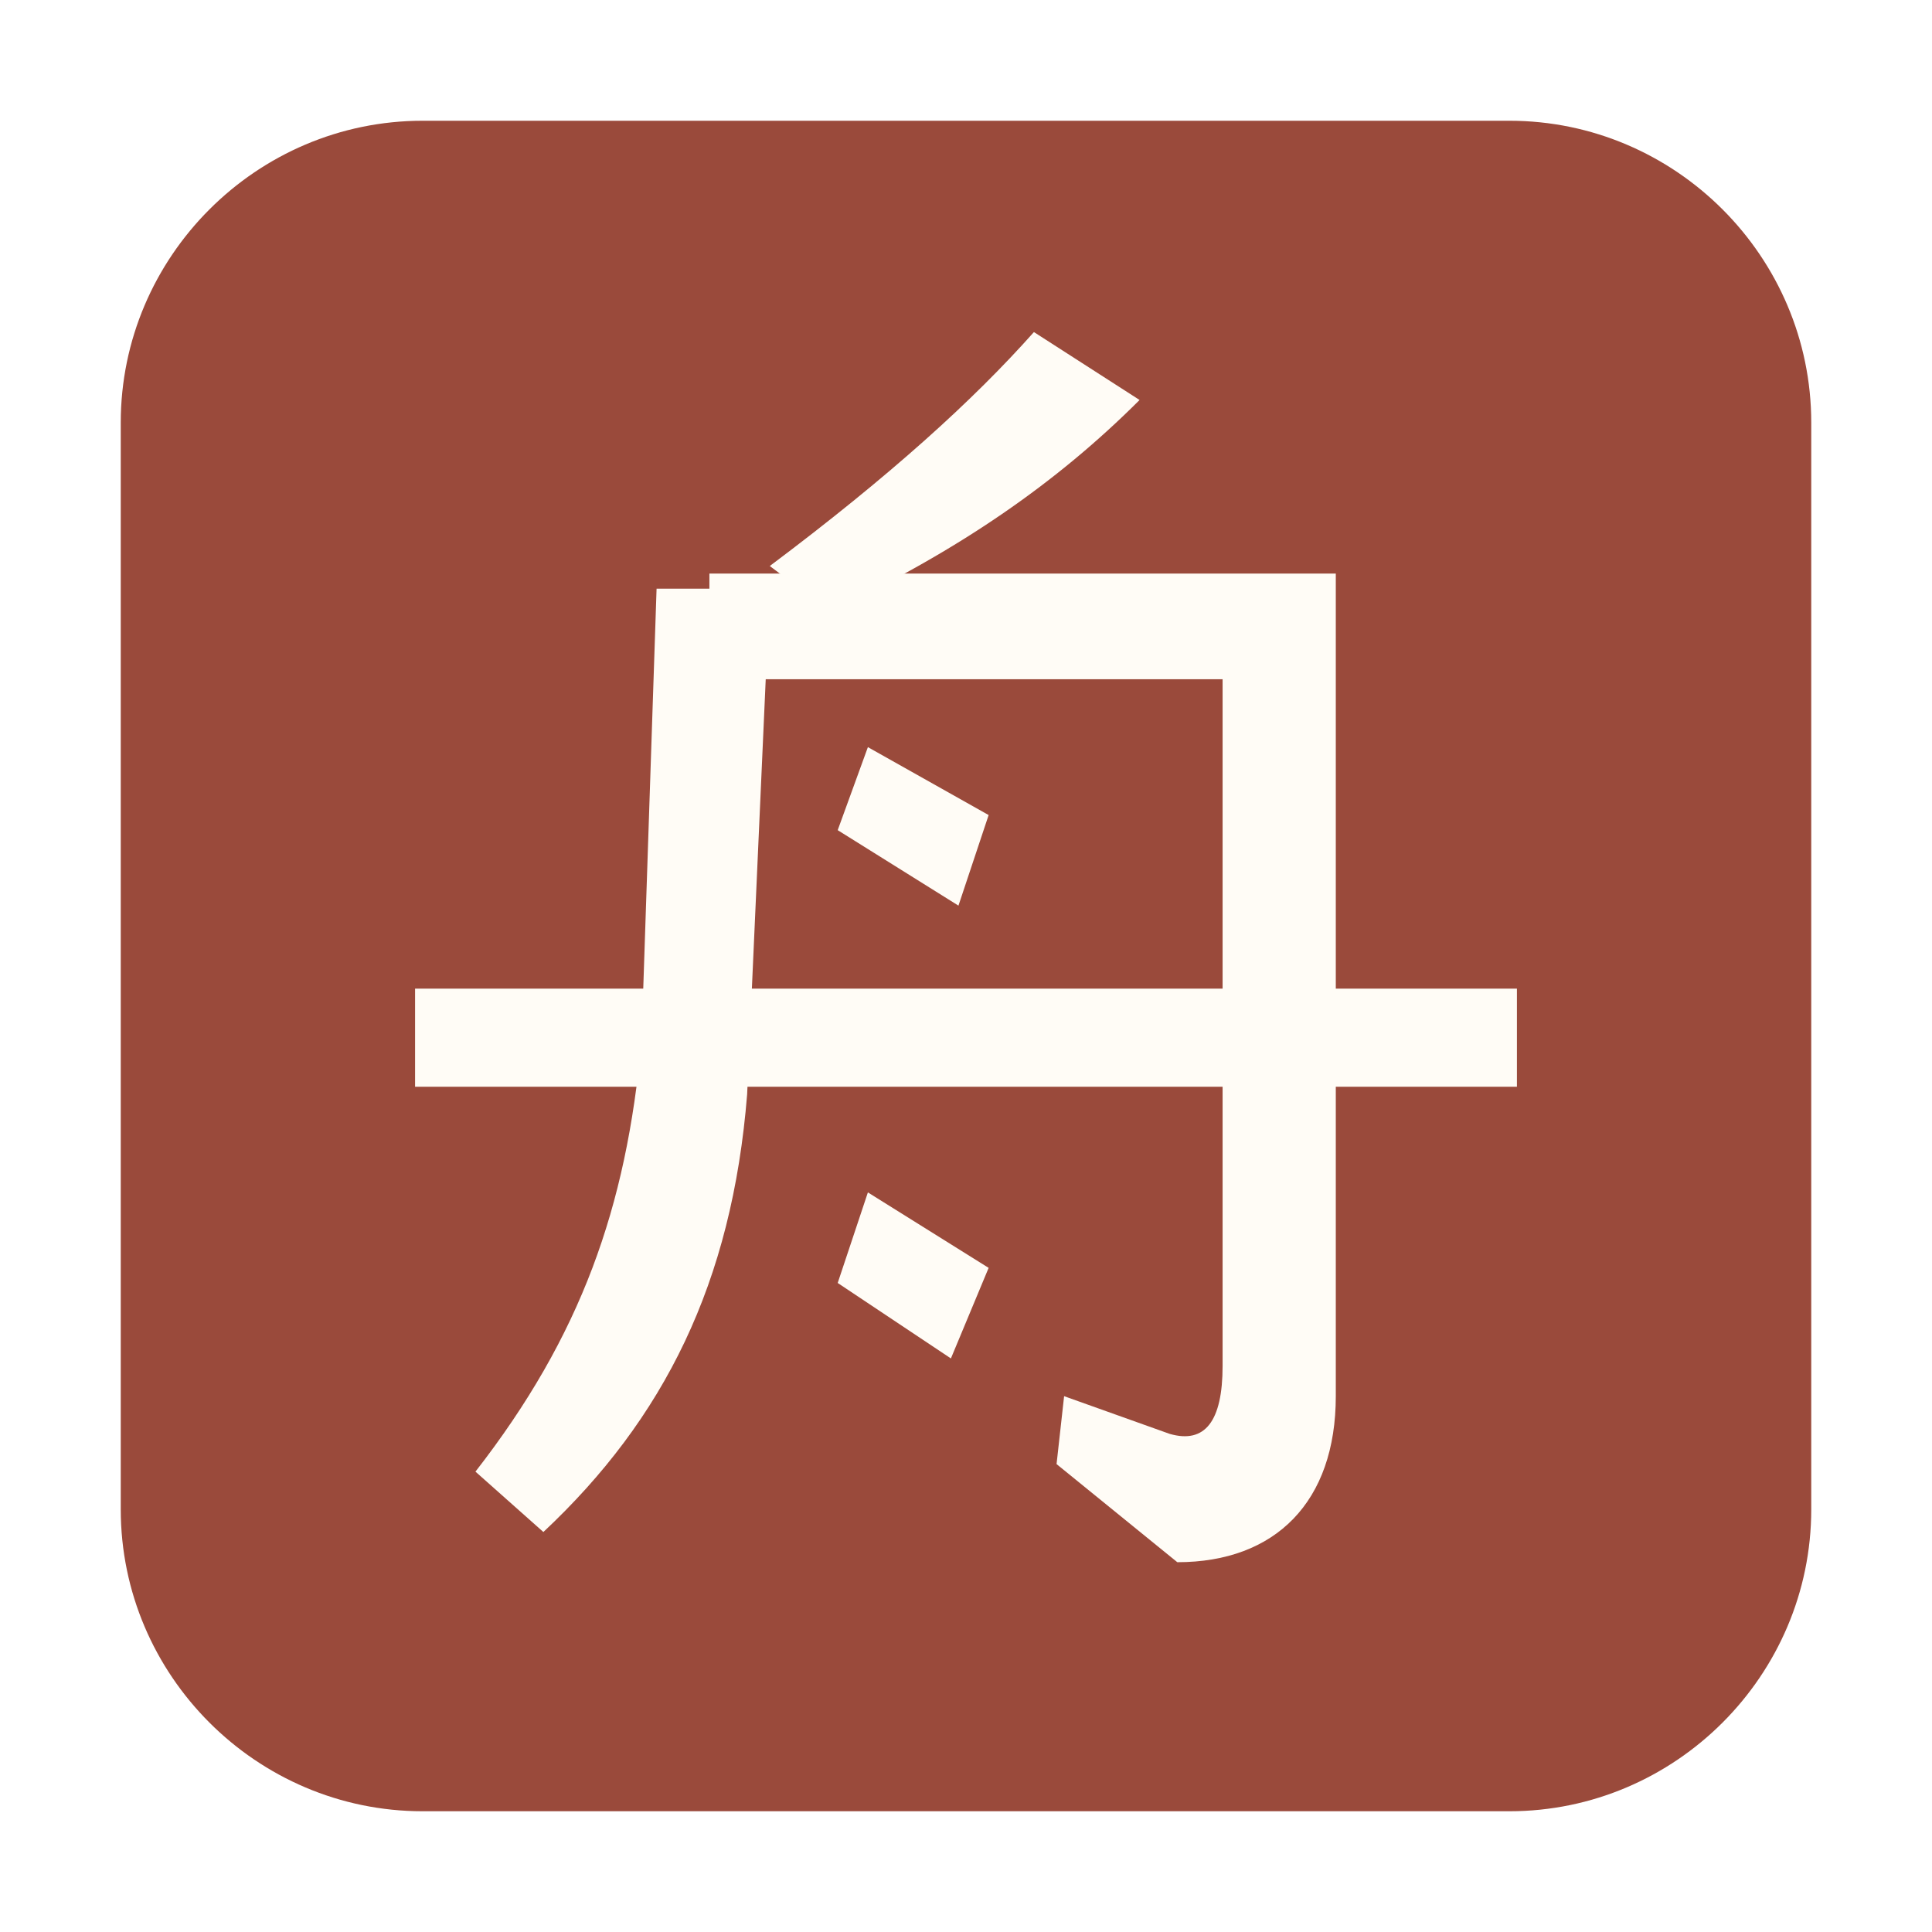
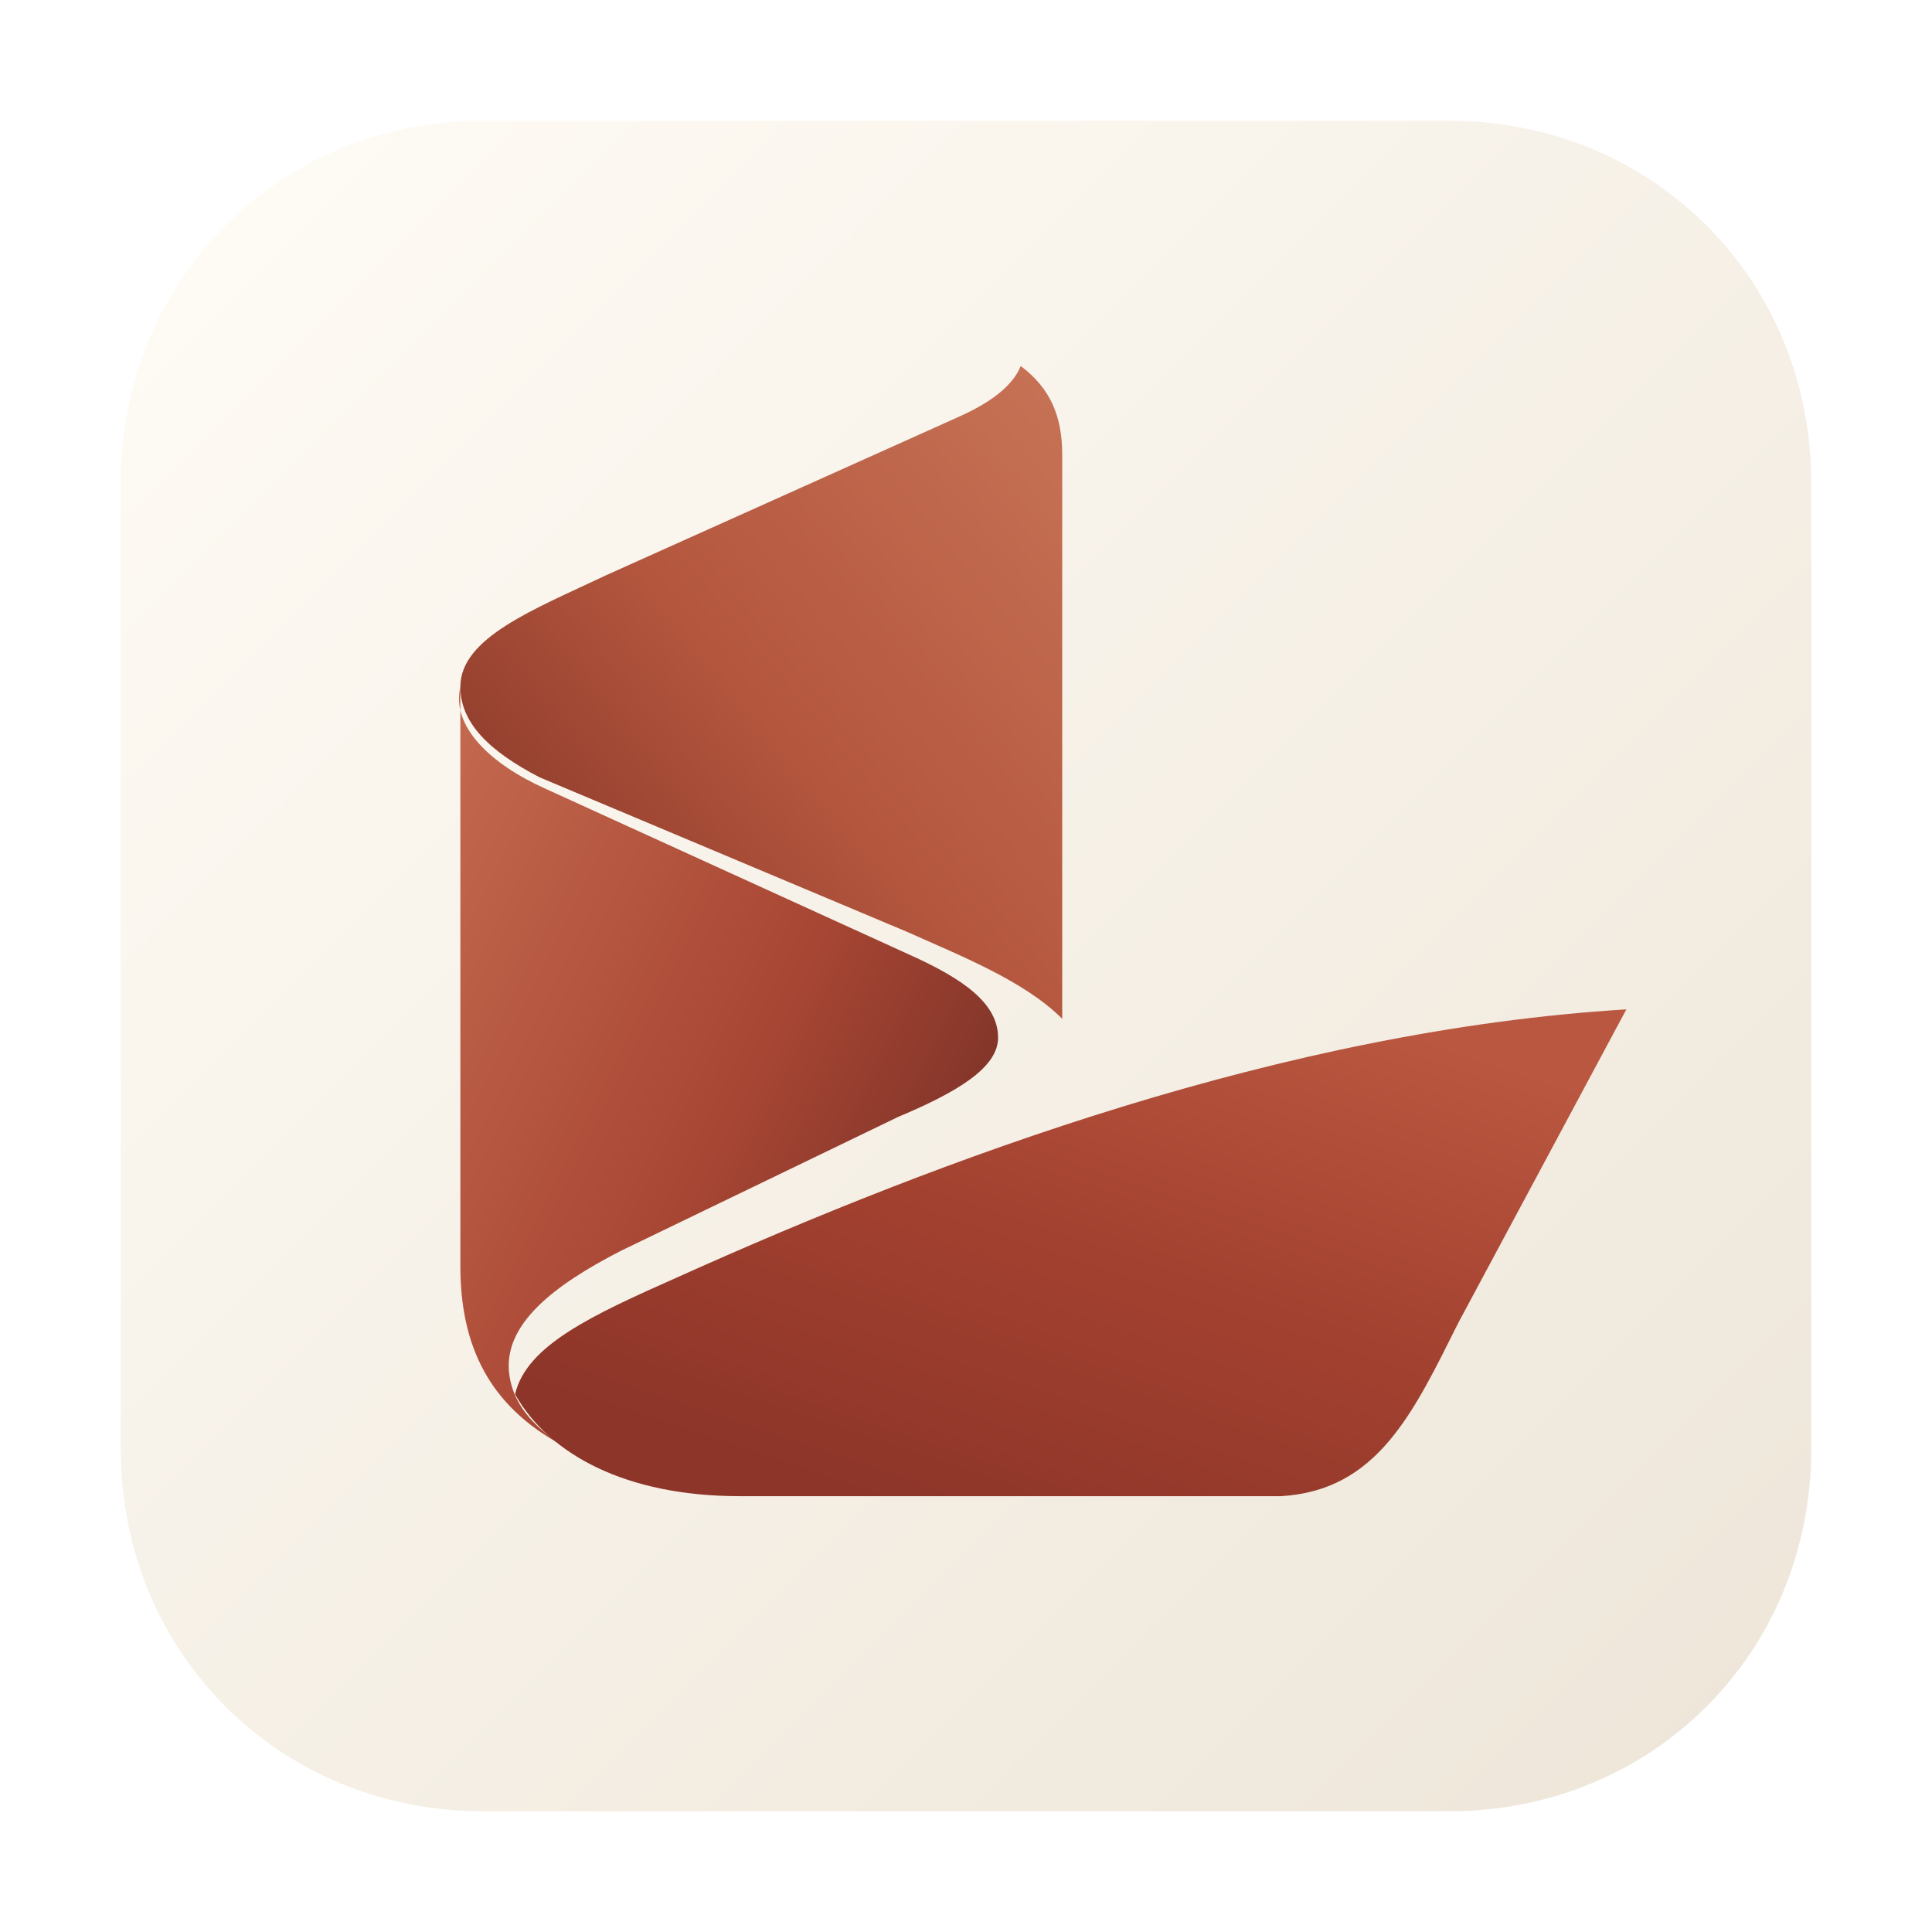
<svg xmlns="http://www.w3.org/2000/svg" width="256" height="256" viewBox="0 0 256 256" role="img" aria-labelledby="title desc">
-   <path fill="#9A4A3B" d="M56 16 H200 C222 16 240 34 240 56 V200 C240 222 222 240 200 240 H56 C34 240 16 222 16 200 V56 C16 34 34 16 56 16 Z" />
-   <path fill="#FFFCF6" d="M137 44 L151 53 C140 64 127 73 110 81 L102 75 C118 63 129 53 137 44 Z" />
-   <path fill="#FFFCF6" d="M87 78 L102 78 L99 145 C97 170 88 188 72 203 L63 195 C77 177 83 160 85 138 Z" />
-   <path fill="#FFFCF6" d="M94 76 H177 V185 C177 199 169 207 156 207 L140 194 L141 185 L155 190 Q162 192 162 181 V90 H94 Z" />
-   <path fill="#FFFCF6" d="M55 131 H201 V144 H55 Z" />
-   <path fill="#FFFCF6" d="M115 99 L131 108 L127 120 L111 110 Z" />
-   <path fill="#FFFCF6" d="M115 158 L131 168 L126 180 L111 170 Z" />
+   <defs>
+     <linearGradient id="paper" x1="0" y1="0" x2="1" y2="1">
+       <stop offset="0" stop-color="#FFFCF6" />
+       <stop offset="1" stop-color="#EDE5D8" />
+     </linearGradient>
+     <linearGradient id="page" x1="1" y1="0" x2="0" y2="0.9">
+       <stop offset="0" stop-color="#C77356" />
+       <stop offset="0.54" stop-color="#B4563E" />
+       <stop offset="1" stop-color="#813225" />
+     </linearGradient>
+     <linearGradient id="fold" x1="0" y1="0" x2="1" y2="0.7">
+       <stop offset="0" stop-color="#C46A4F" />
+       <stop offset="0.6" stop-color="#A84634" />
+       <stop offset="1" stop-color="#773026" />
+     </linearGradient>
+     <linearGradient id="hull" x1="0.1" y1="0.85" x2="0.75" y2="0">
+       <stop offset="0" stop-color="#8D3529" />
+       <stop offset="0.5" stop-color="#A34130" />
+       <stop offset="1" stop-color="#B95740" />
+     </linearGradient>
+   </defs>
+   <path fill="url(#paper)" d="M64 16 H192 C219 16 240 37 240 64 V192 C240 219 219 240 192 240 H64 C37 240 16 219 16 192 V64 C16 37 37 16 64 16 Z" />
+   <path fill="url(#page)" transform="matrix(0.25 0 0 0.25 -29 -29)" d="M360 480 C360 454 399 439 437 421 L624 337 C642 329 653 320 657 310 C673 322 679 337 679 357 V656 C659 636 626 623 597 610 L402 528 C375 514 360 499 360 480 Z" />
+   <path fill="url(#fold)" transform="matrix(0.25 0 0 0.25 -29 -29)" d="M360 480 C355 501 376 521 405 534 L598 622 C627 635 645 648 645 666 C645 682 623 695 592 708 L445 779 C410 797 382 818 386 845 C388 859 397 871 414 882 C375 861 360 829 360 787 Z" />
+   <path fill="url(#hull)" transform="matrix(0.25 0 0 0.25 -29 -29)" d="M389 855 C395 829 430 813 475 793 C615 730 797 662 978 651 L889 817 C865 865 846 906 795 909 H508 C448 909 407 887 389 855 Z" />
</svg>
